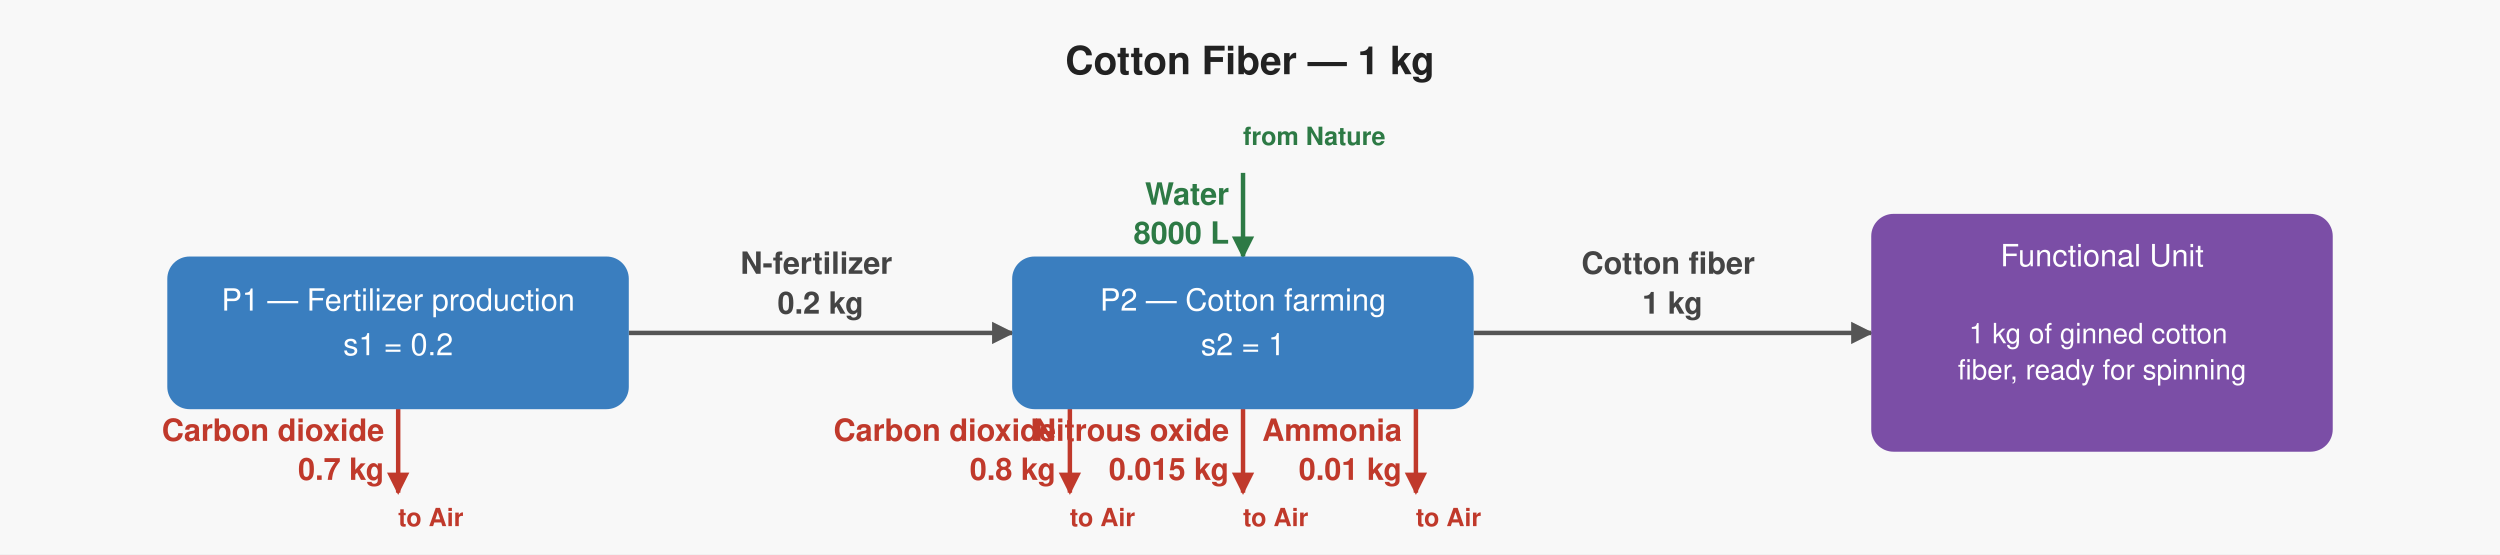
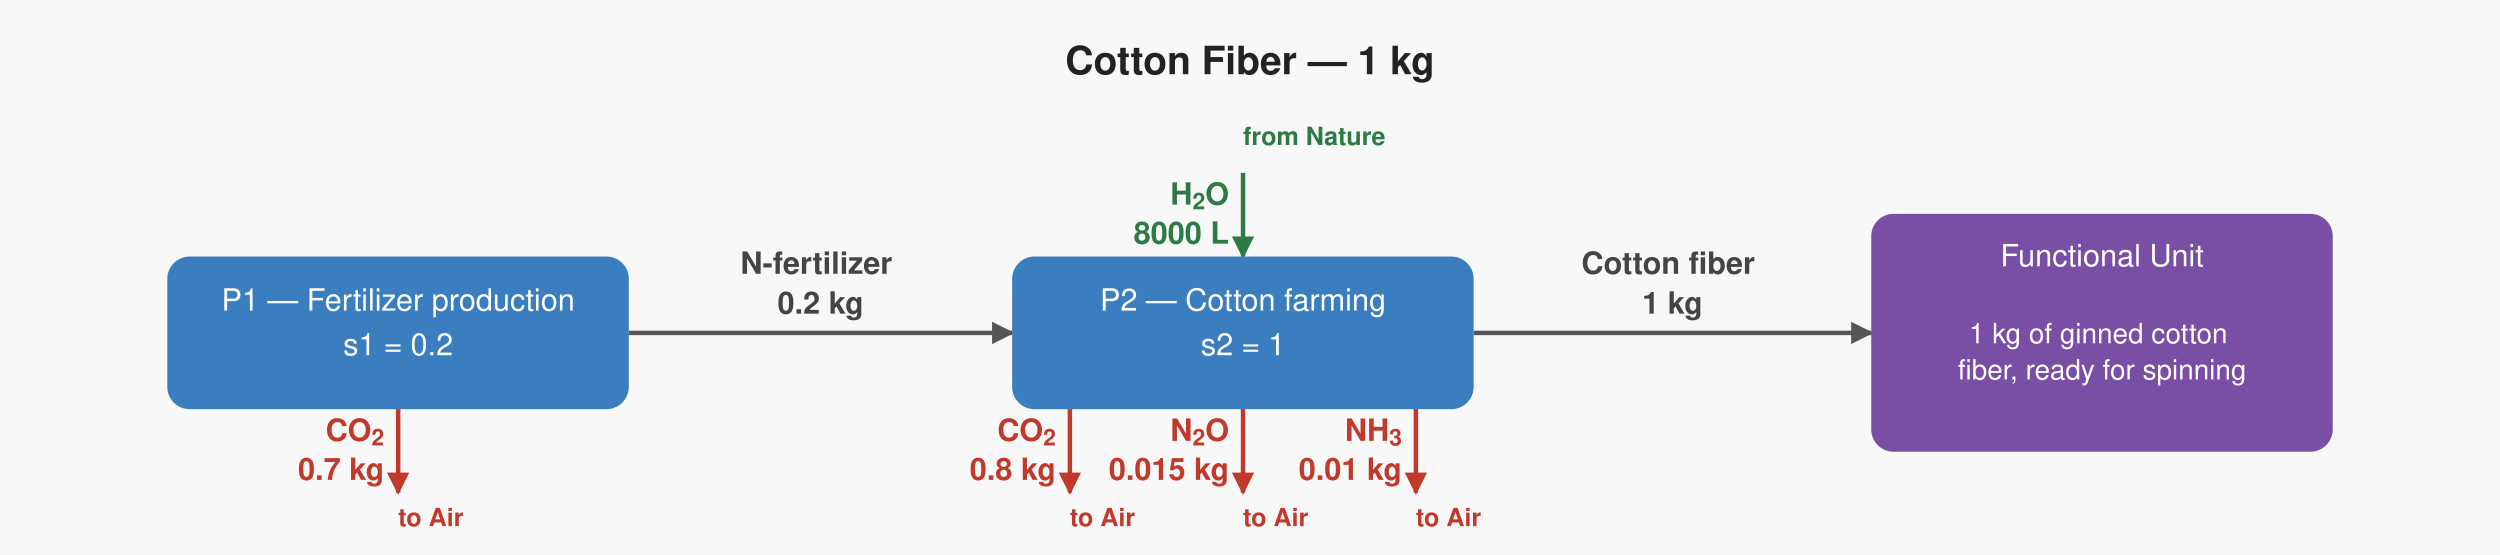
<svg xmlns="http://www.w3.org/2000/svg" width="896.6" height="198.7" viewBox="0 -76.7 896.6 198.7">
  <rect x="0" y="-76.7" width="896.6" height="198.7" fill="#f8f8f8" />
  <defs>
    <marker id="arr" viewBox="0 0 10 10" refX="9" refY="5" markerWidth="5" markerHeight="5" orient="auto">
      <path d="M0,0 L10,5 L0,10 z" fill="#555555" />
    </marker>
    <marker id="arr-green" viewBox="0 0 10 10" refX="9" refY="5" markerWidth="5" markerHeight="5" orient="auto">
      <path d="M0,0 L10,5 L0,10 z" fill="#2d7a45" />
    </marker>
    <marker id="arr-red" viewBox="0 0 10 10" refX="9" refY="5" markerWidth="5" markerHeight="5" orient="auto">
      <path d="M0,0 L10,5 L0,10 z" fill="#c0392b" />
    </marker>
  </defs>
  <text x="448.3" y="-50.1" text-anchor="middle" dominant-baseline="auto" font-family="Helvetica,Arial,sans-serif" font-size="14" font-weight="bold" fill="#222">Cotton Fiber — 1 kg</text>
  <line x1="142.8" y1="70.0" x2="142.8" y2="100.0" stroke="#c0392b" stroke-width="1.6" marker-end="url(#arr-red)" />
-   <text x="137.8" y="81.4" text-anchor="end" dominant-baseline="auto" font-family="Helvetica,Arial,sans-serif" font-size="11" font-weight="bold" fill="#c0392b">Carbon dioxide</text>
+   <text x="137.8" y="81.4" text-anchor="end" dominant-baseline="auto" font-family="Helvetica,Arial,sans-serif" font-size="11" font-weight="bold" fill="#c0392b">CO<tspan baseline-shift="sub" font-size="0.75em">2</tspan>
+   </text>
  <text x="137.8" y="95.4" text-anchor="end" dominant-baseline="auto" font-family="Helvetica,Arial,sans-serif" font-size="11" font-weight="bold" fill="#c0392b">0.7 kg</text>
  <text x="142.8" y="112.0" text-anchor="start" dominant-baseline="auto" font-family="Helvetica,Arial,sans-serif" font-size="9" font-weight="bold" fill="#c0392b">to Air</text>
  <text x="445.8" y="-24.7" text-anchor="start" dominant-baseline="auto" font-family="Helvetica,Arial,sans-serif" font-size="9" font-weight="bold" fill="#2d7a45">from Nature</text>
  <line x1="445.8" y1="-14.7" x2="445.8" y2="15.3" stroke="#2d7a45" stroke-width="1.6" marker-end="url(#arr-green)" />
-   <text x="440.8" y="-3.3" text-anchor="end" dominant-baseline="auto" font-family="Helvetica,Arial,sans-serif" font-size="11" font-weight="bold" fill="#2d7a45">Water</text>
+   <text x="440.8" y="-3.3" text-anchor="end" dominant-baseline="auto" font-family="Helvetica,Arial,sans-serif" font-size="11" font-weight="bold" fill="#2d7a45">H<tspan baseline-shift="sub" font-size="0.75em">2</tspan>O</text>
  <text x="440.8" y="10.7" text-anchor="end" dominant-baseline="auto" font-family="Helvetica,Arial,sans-serif" font-size="11" font-weight="bold" fill="#2d7a45">8000 L</text>
  <line x1="383.7" y1="70.0" x2="383.7" y2="100.0" stroke="#c0392b" stroke-width="1.6" marker-end="url(#arr-red)" />
-   <text x="378.7" y="81.4" text-anchor="end" dominant-baseline="auto" font-family="Helvetica,Arial,sans-serif" font-size="11" font-weight="bold" fill="#c0392b">Carbon dioxide</text>
+   <text x="378.7" y="81.4" text-anchor="end" dominant-baseline="auto" font-family="Helvetica,Arial,sans-serif" font-size="11" font-weight="bold" fill="#c0392b">CO<tspan baseline-shift="sub" font-size="0.75em">2</tspan>
+   </text>
  <text x="378.7" y="95.4" text-anchor="end" dominant-baseline="auto" font-family="Helvetica,Arial,sans-serif" font-size="11" font-weight="bold" fill="#c0392b">0.8 kg</text>
  <text x="383.7" y="112.0" text-anchor="start" dominant-baseline="auto" font-family="Helvetica,Arial,sans-serif" font-size="9" font-weight="bold" fill="#c0392b">to Air</text>
  <line x1="445.8" y1="70.0" x2="445.8" y2="100.0" stroke="#c0392b" stroke-width="1.6" marker-end="url(#arr-red)" />
-   <text x="440.8" y="81.4" text-anchor="end" dominant-baseline="auto" font-family="Helvetica,Arial,sans-serif" font-size="11" font-weight="bold" fill="#c0392b">Nitrous oxide</text>
+   <text x="440.8" y="81.4" text-anchor="end" dominant-baseline="auto" font-family="Helvetica,Arial,sans-serif" font-size="11" font-weight="bold" fill="#c0392b">N<tspan baseline-shift="sub" font-size="0.75em">2</tspan>O</text>
  <text x="440.8" y="95.4" text-anchor="end" dominant-baseline="auto" font-family="Helvetica,Arial,sans-serif" font-size="11" font-weight="bold" fill="#c0392b">0.015 kg</text>
  <text x="445.8" y="112.0" text-anchor="start" dominant-baseline="auto" font-family="Helvetica,Arial,sans-serif" font-size="9" font-weight="bold" fill="#c0392b">to Air</text>
  <line x1="507.8" y1="70.0" x2="507.8" y2="100.0" stroke="#c0392b" stroke-width="1.6" marker-end="url(#arr-red)" />
-   <text x="502.8" y="81.4" text-anchor="end" dominant-baseline="auto" font-family="Helvetica,Arial,sans-serif" font-size="11" font-weight="bold" fill="#c0392b">Ammonia</text>
+   <text x="502.8" y="81.4" text-anchor="end" dominant-baseline="auto" font-family="Helvetica,Arial,sans-serif" font-size="11" font-weight="bold" fill="#c0392b">NH<tspan baseline-shift="sub" font-size="0.75em">3</tspan>
+   </text>
  <text x="502.8" y="95.4" text-anchor="end" dominant-baseline="auto" font-family="Helvetica,Arial,sans-serif" font-size="11" font-weight="bold" fill="#c0392b">0.01 kg</text>
  <text x="507.8" y="112.0" text-anchor="start" dominant-baseline="auto" font-family="Helvetica,Arial,sans-serif" font-size="9" font-weight="bold" fill="#c0392b">to Air</text>
  <line x1="225.5" y1="42.7" x2="363.0" y2="42.7" stroke="#555555" stroke-width="1.6" marker-end="url(#arr)" />
  <text text-anchor="middle" font-family="Helvetica,Arial,sans-serif" font-size="11" font-weight="bold" fill="#444">
    <tspan x="294.3" y="21.5" dominant-baseline="auto">N-fertilizer</tspan>
    <tspan x="294.3" y="35.8" dominant-baseline="auto">0.2 kg</tspan>
  </text>
  <line x1="528.5" y1="42.7" x2="671.1" y2="42.7" stroke="#555555" stroke-width="1.6" marker-end="url(#arr)" />
  <text text-anchor="middle" font-family="Helvetica,Arial,sans-serif" font-size="11" font-weight="bold" fill="#444">
    <tspan x="599.8" y="21.5" dominant-baseline="auto">Cotton fiber</tspan>
    <tspan x="599.8" y="35.8" dominant-baseline="auto">1 kg</tspan>
  </text>
  <rect x="60.0" y="15.3" width="165.513" height="54.745" rx="8" fill="#3a7ebf" />
  <text x="142.8" y="34.7" text-anchor="middle" dominant-baseline="auto" font-family="Helvetica,Arial,sans-serif" font-size="11" font-weight="normal" fill="white">P1 — Fertilizer production</text>
  <text x="142.8" y="50.7" text-anchor="middle" dominant-baseline="auto" font-family="Helvetica,Arial,sans-serif" font-size="11" font-weight="normal" fill="white">s1 = 0.2</text>
  <rect x="363.0" y="15.3" width="165.513" height="54.745" rx="8" fill="#3a7ebf" />
  <text x="445.8" y="34.7" text-anchor="middle" dominant-baseline="auto" font-family="Helvetica,Arial,sans-serif" font-size="11" font-weight="normal" fill="white">P2 — Cotton farming</text>
  <text x="445.8" y="50.7" text-anchor="middle" dominant-baseline="auto" font-family="Helvetica,Arial,sans-serif" font-size="11" font-weight="normal" fill="white">s2 = 1</text>
  <rect x="671.1" y="-0.0" width="165.513" height="85.301" rx="8" fill="#7b4ea6" />
  <text x="753.9" y="18.8" text-anchor="middle" dominant-baseline="auto" font-family="Helvetica,Arial,sans-serif" font-size="11" font-weight="normal" fill="white">Functional Unit</text>
  <text text-anchor="middle" font-family="Helvetica,Arial,sans-serif" font-size="10" font-weight="normal" fill="white">
    <tspan x="753.9" y="46.4" dominant-baseline="auto">1 kg of ginned cotton</tspan>
    <tspan x="753.9" y="59.4" dominant-baseline="auto">fiber, ready for spinning</tspan>
  </text>
</svg>
